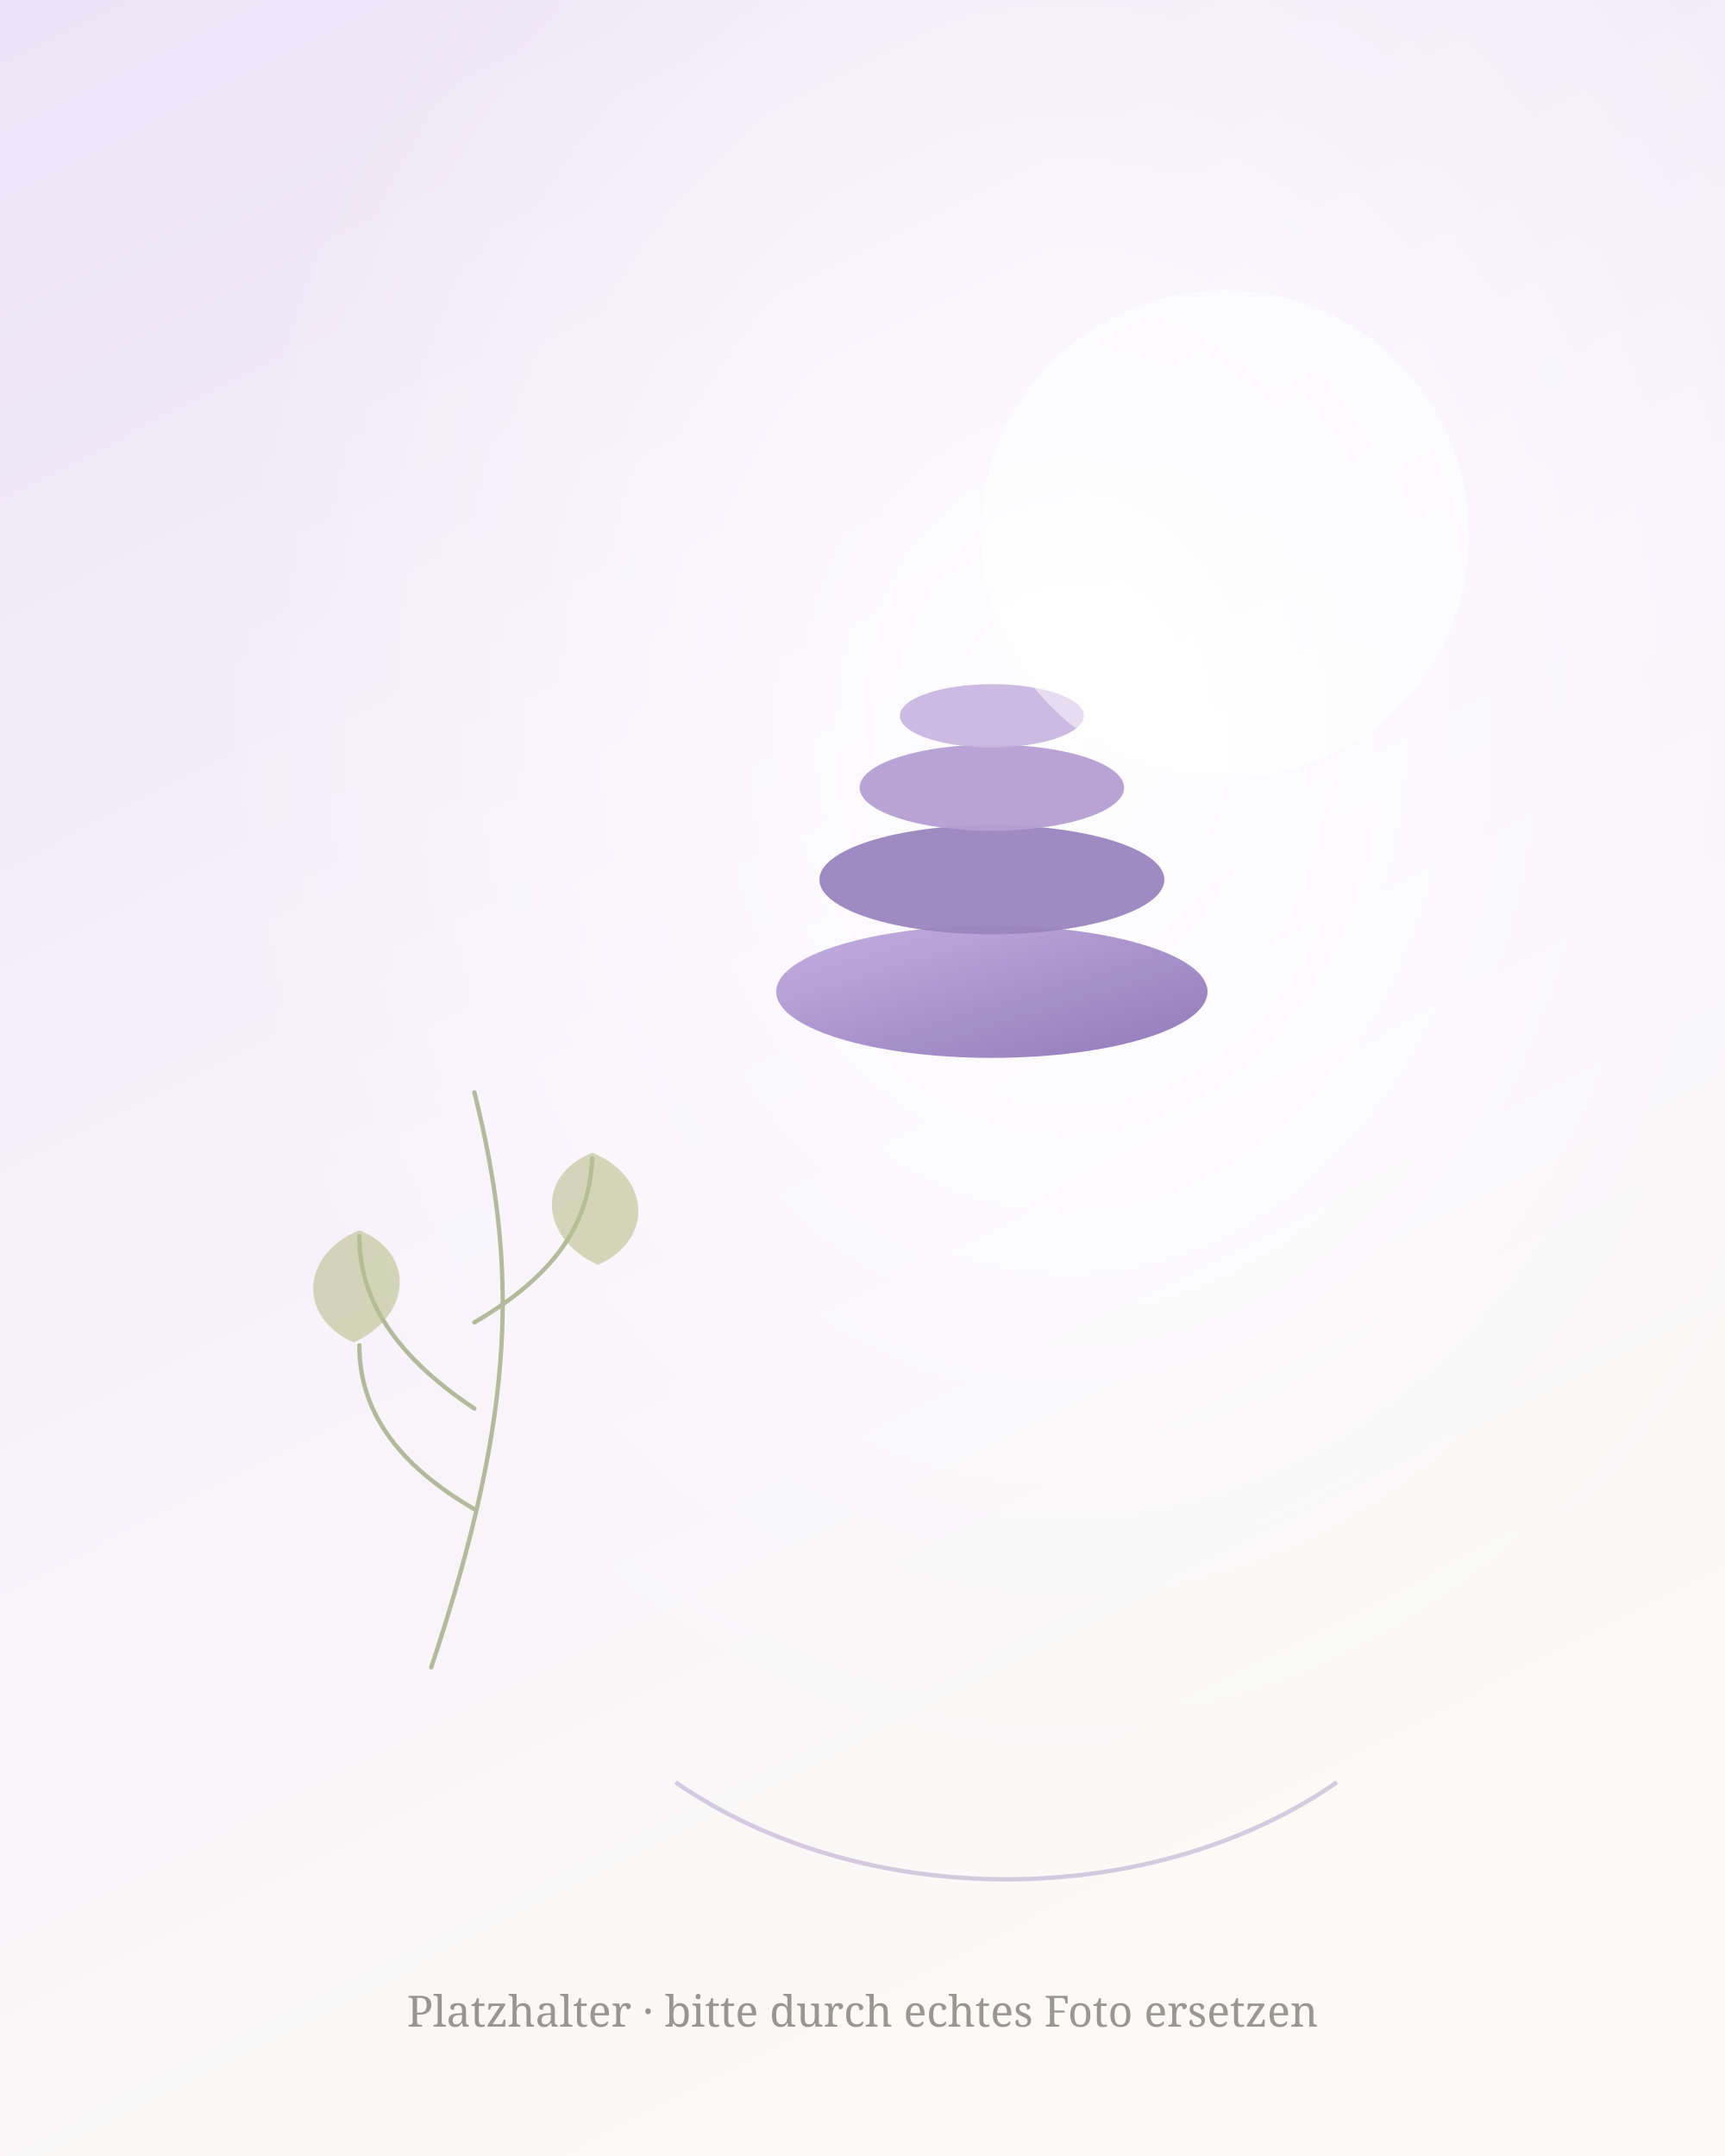
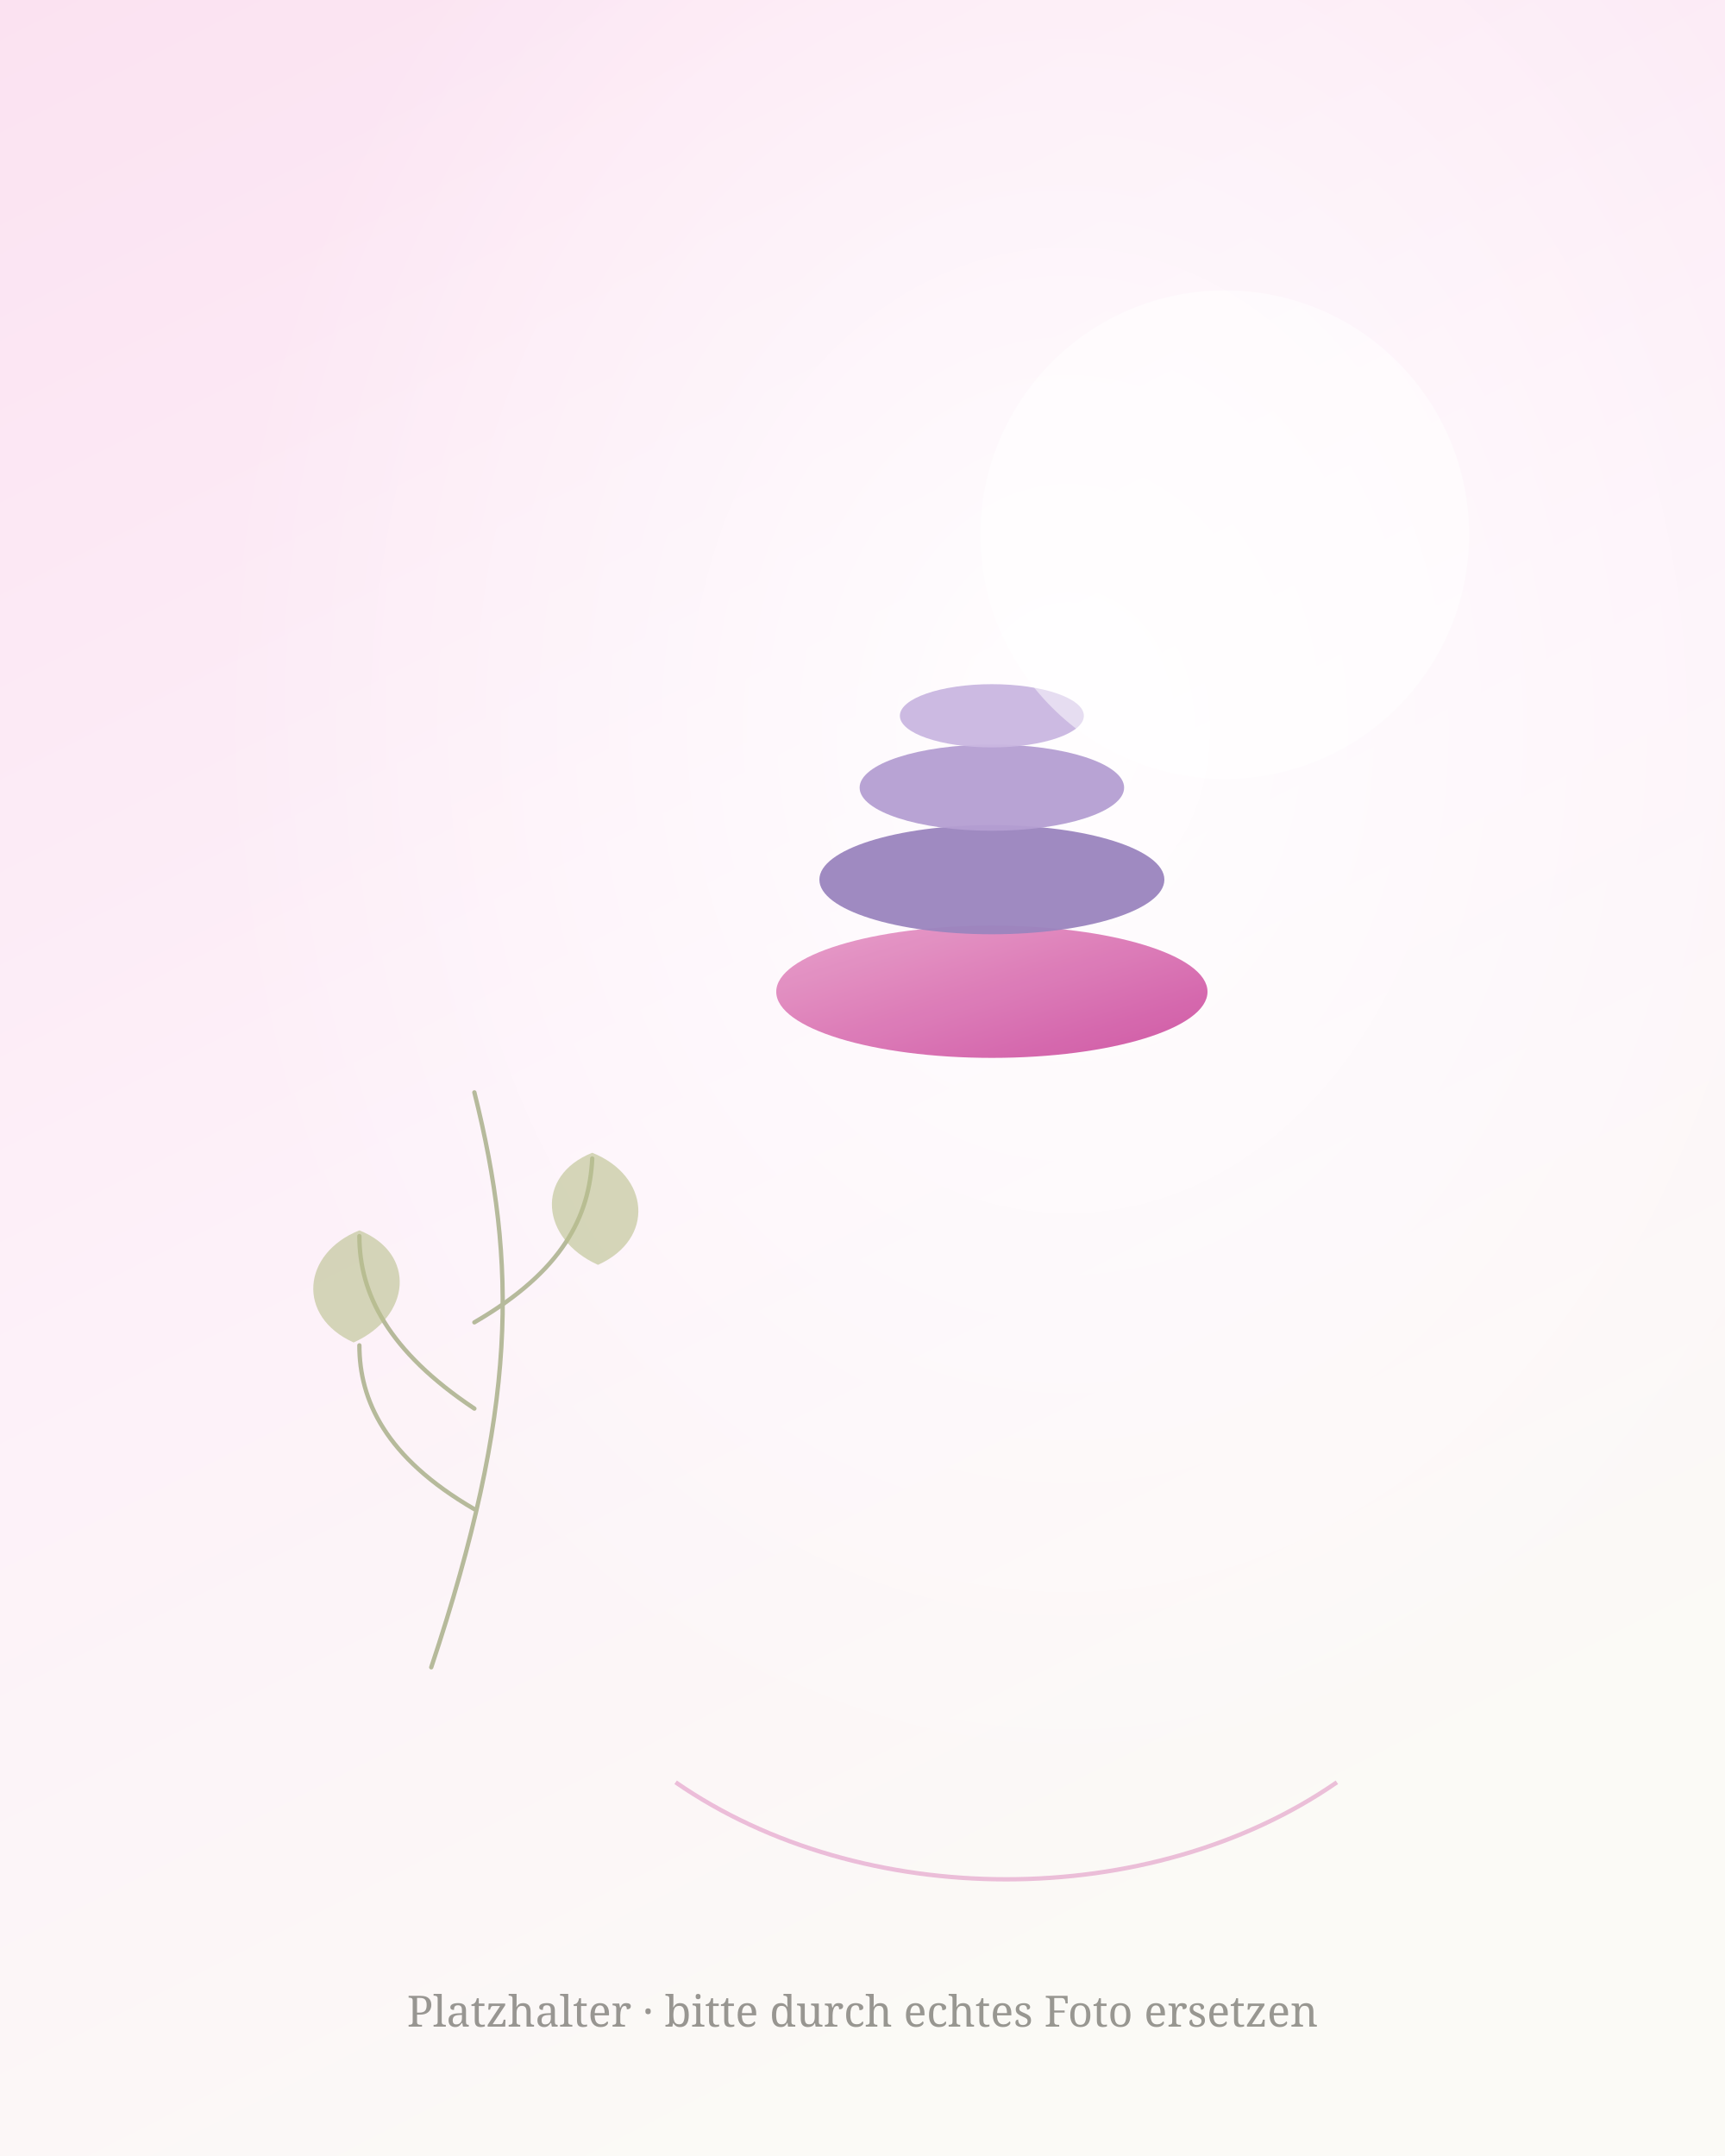
<svg xmlns="http://www.w3.org/2000/svg" width="1200" height="1500" viewBox="0 0 1200 1500" fill="none" role="img" aria-label="Ruhiger Behandlungsraum, Platzhalter">
  <defs>
    <linearGradient id="bg" x1="0" y1="0" x2="0.4" y2="1">
-       <stop offset="0" stop-color="#ECE3F6" />
-       <stop offset="0.55" stop-color="#F6F2FB" />
+       <stop offset="0" stop-color="#FBE2F1" />
+       <stop offset="0.55" stop-color="#FDF1F9" />
      <stop offset="1" stop-color="#FBFAF6" />
    </linearGradient>
    <radialGradient id="glow" cx="0.62" cy="0.34" r="0.5">
      <stop offset="0" stop-color="#FFFFFF" stop-opacity="0.9" />
      <stop offset="1" stop-color="#FFFFFF" stop-opacity="0" />
    </radialGradient>
    <linearGradient id="stone" x1="0" y1="0" x2="1" y2="1">
-       <stop offset="0" stop-color="#C2ABDF" />
-       <stop offset="1" stop-color="#8B73B5" />
+       <stop offset="0" stop-color="#E79CC8" />
+       <stop offset="1" stop-color="#CD4FA0" />
    </linearGradient>
  </defs>
  <rect width="1200" height="1500" fill="url(#bg)" />
  <rect width="1200" height="1500" fill="url(#glow)" />
  <g>
    <ellipse cx="690" cy="690" rx="150" ry="46" fill="url(#stone)" opacity="0.95" />
    <ellipse cx="690" cy="612" rx="120" ry="38" fill="#9A84BE" opacity="0.95" />
    <ellipse cx="690" cy="548" rx="92" ry="30" fill="#B49ED2" opacity="0.95" />
    <ellipse cx="690" cy="498" rx="64" ry="22" fill="#C9B7E1" opacity="0.95" />
  </g>
  <g stroke="#7C8A4E" stroke-width="3" fill="none" stroke-linecap="round" opacity="0.55">
    <path d="M300 1160 C 360 980, 360 880, 330 760" />
    <path d="M330 980 C 270 940, 250 900, 250 860" />
    <path d="M330 920 C 392 884, 410 846, 412 806" />
    <path d="M330 1050 C 268 1014, 250 974, 250 936" />
  </g>
  <g fill="#B9C08C" opacity="0.6">
    <path d="M250 856 C 210 872, 206 916, 246 934 C 286 916, 290 872, 250 856 Z" />
    <path d="M412 802 C 452 818, 456 862, 416 880 C 376 862, 372 818, 412 802 Z" />
  </g>
-   <path d="M470 1240 C 600 1330, 800 1330, 930 1240" stroke="#8B73B5" stroke-width="3" opacity="0.35" fill="none" />
+   <path d="M470 1240 C 600 1330, 800 1330, 930 1240" stroke="#CD4FA0" stroke-width="3" opacity="0.35" fill="none" />
  <circle cx="852" cy="372" r="170" fill="#FFFFFF" opacity="0.5" />
  <text x="600" y="1410" text-anchor="middle" font-family="Georgia, serif" font-size="30" fill="#6E6C66" opacity="0.7">Platzhalter · bitte durch echtes Foto ersetzen</text>
</svg>
